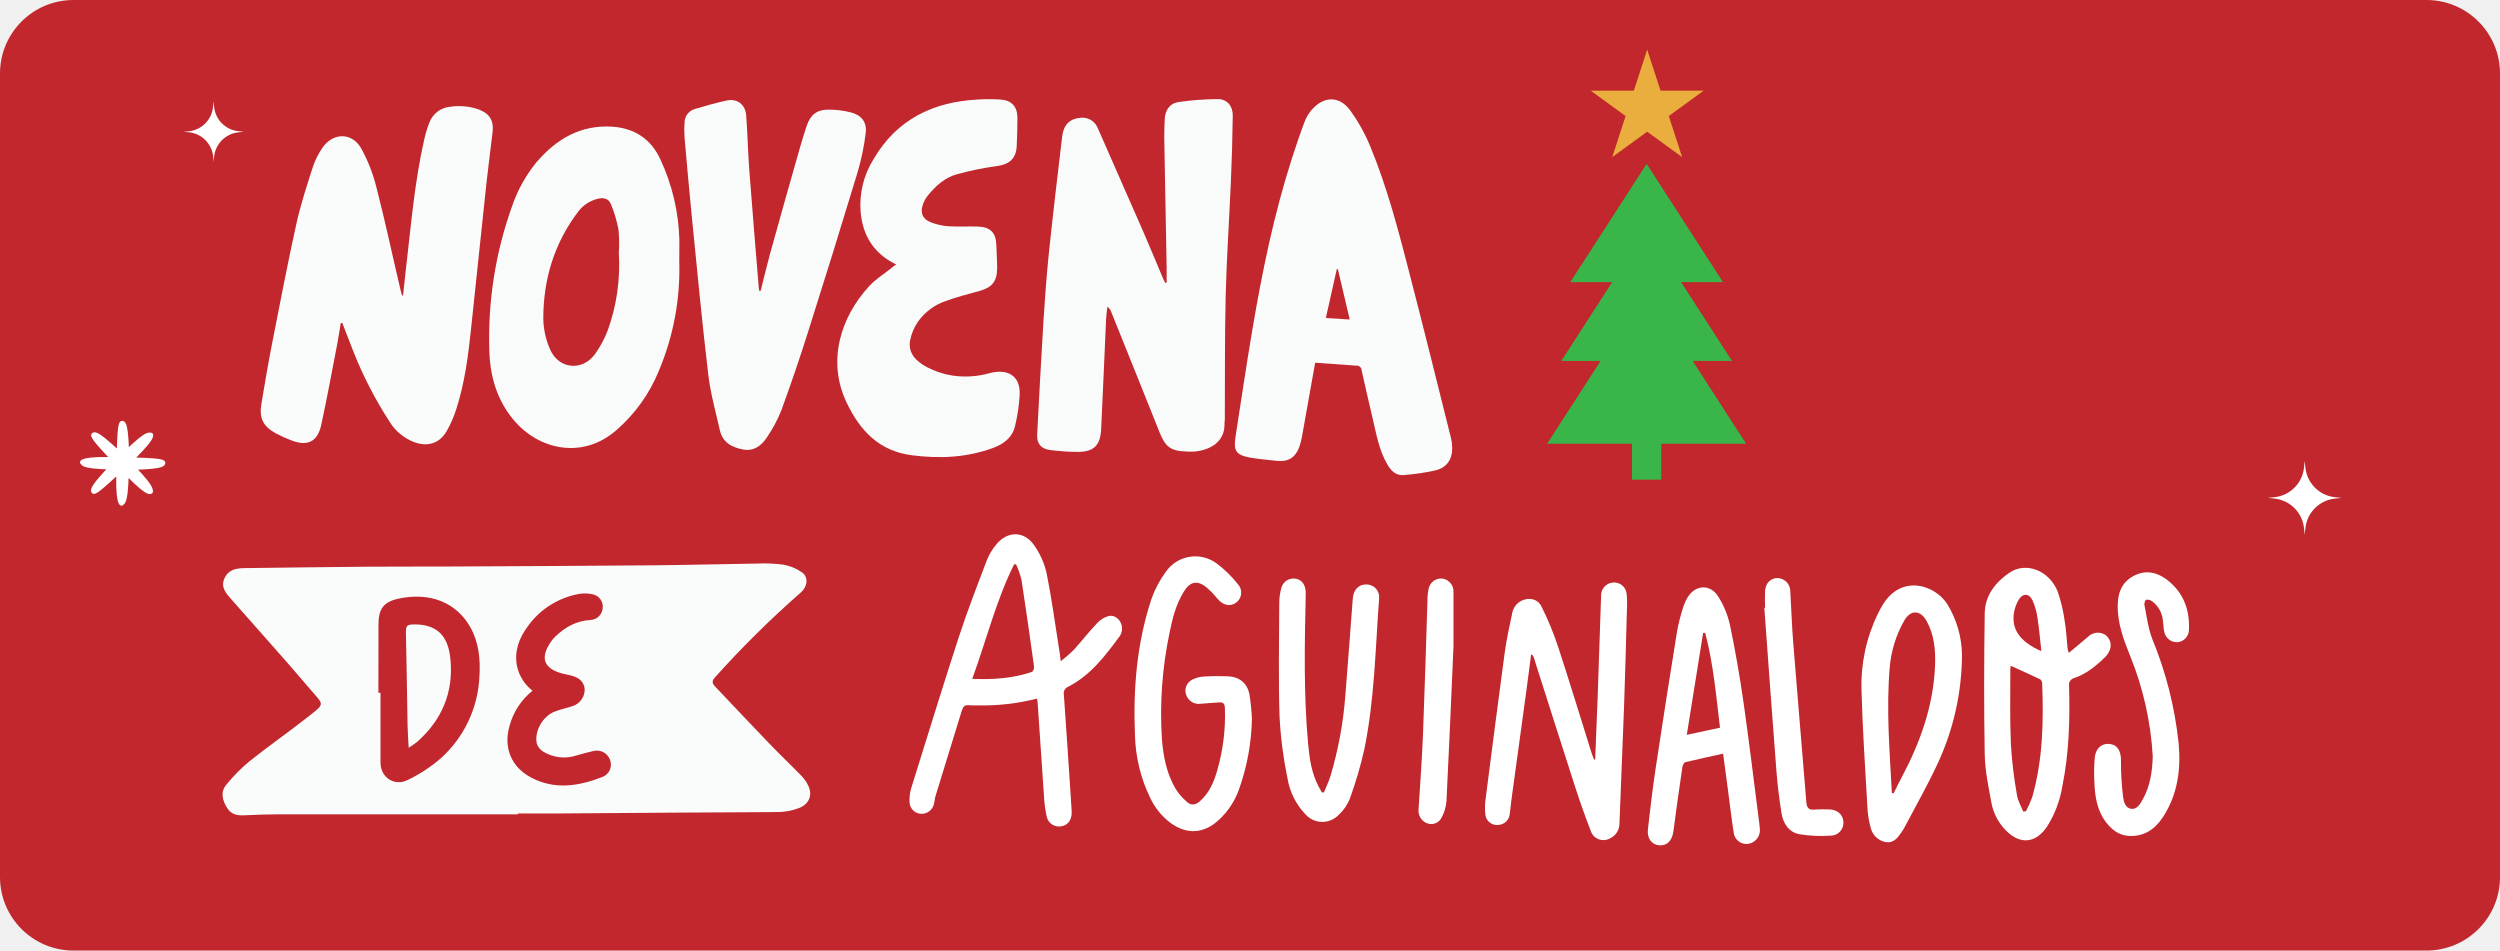
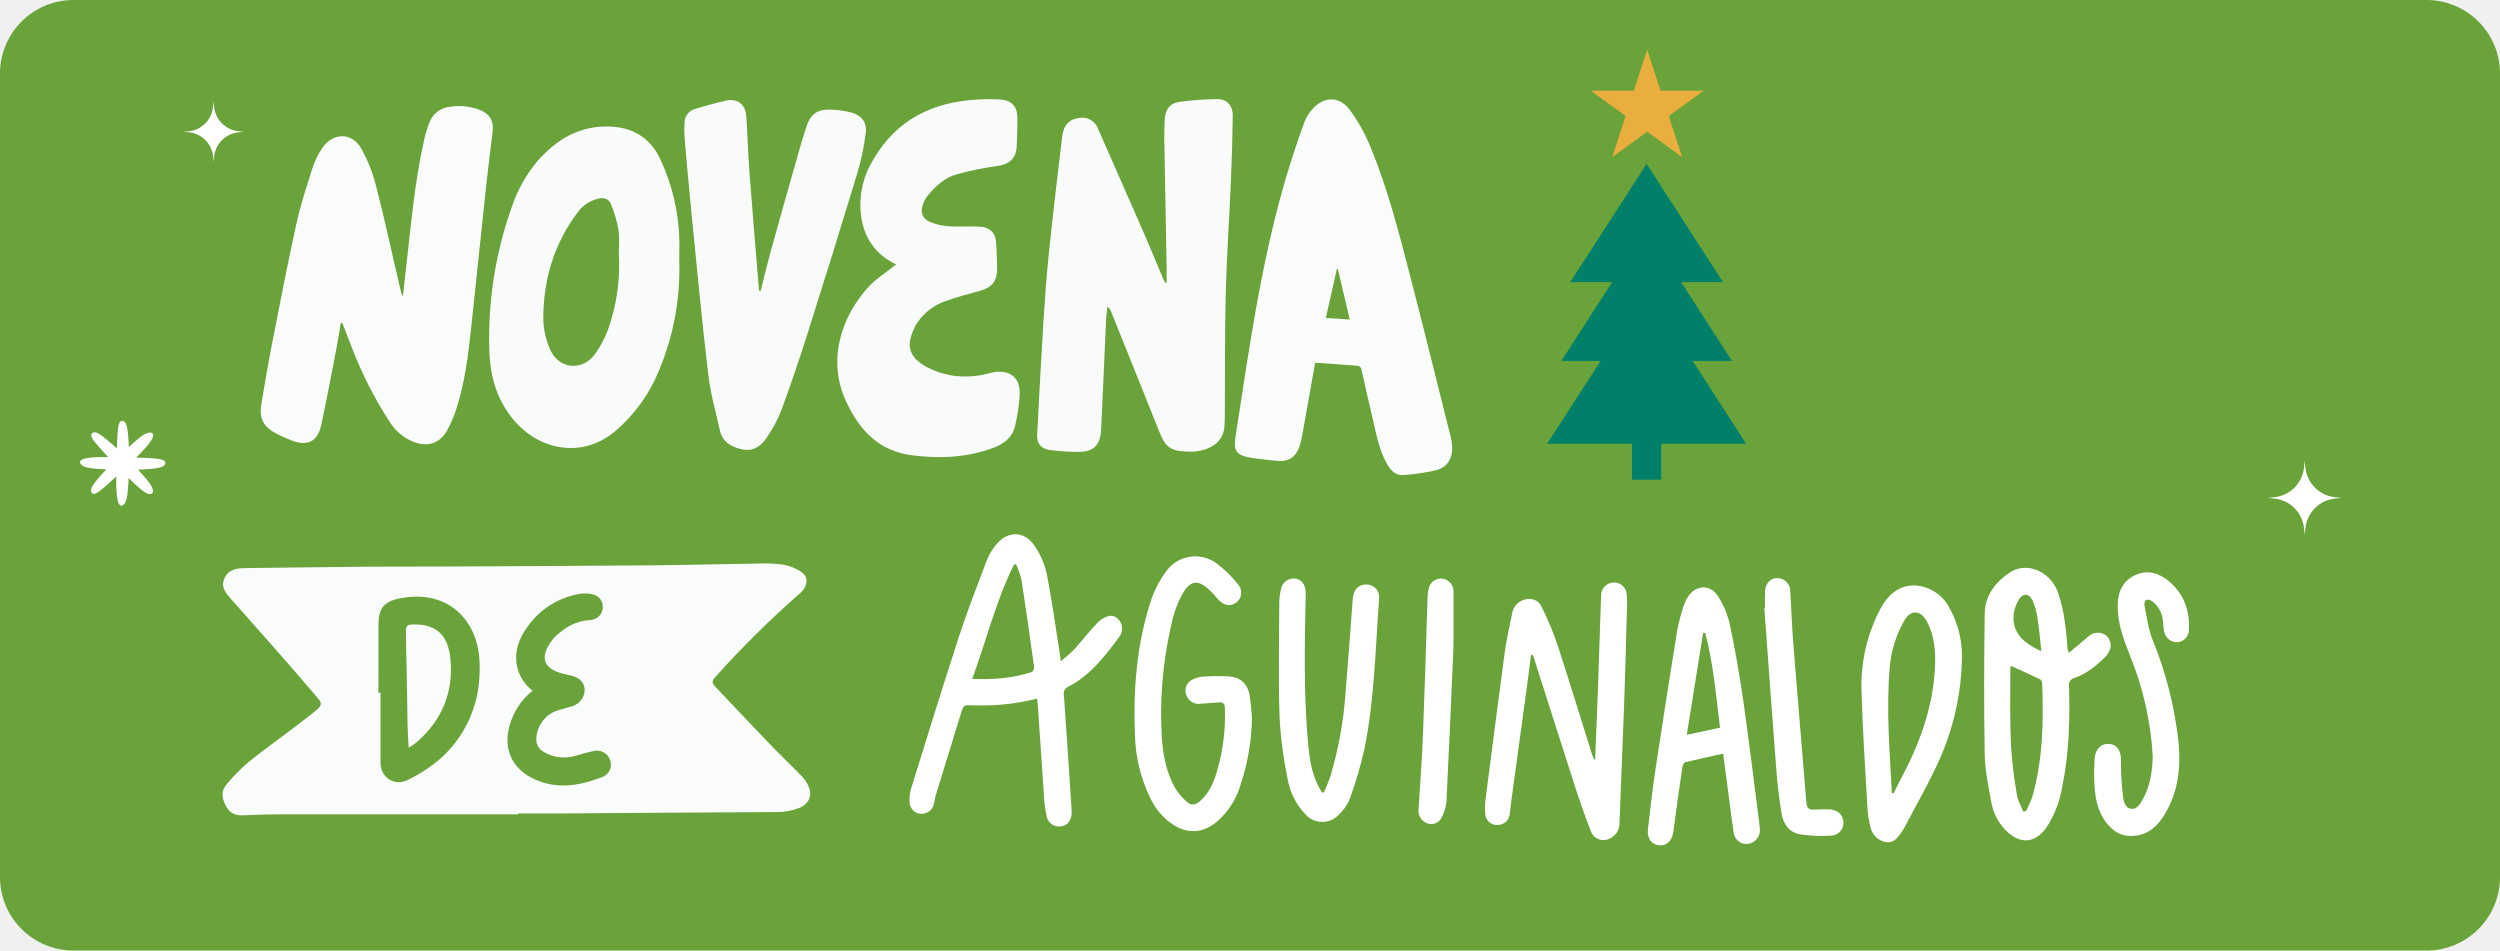
<svg xmlns="http://www.w3.org/2000/svg" viewBox="0 0 793.95 301.88">
  <defs>
-     <style>.cls-1{fill:#c1272d;}.cls-2{fill:#f9fbfb;}.cls-3{fill:#fafbfb;}.cls-4{fill:#fafcfc;}.cls-5,.cls-6{fill:#fff;}.cls-6{fill-rule:evenodd;}.cls-7{fill:#39b54a;}.cls-8{fill:#e9ae3d;}</style>
+     <style>.cls-1{fill:#6aa33a;}.cls-2{fill:#f9fbfb;}.cls-3{fill:#fafbfb;}.cls-4{fill:#fafcfc;}.cls-5,.cls-6{fill:#fff;}.cls-6{fill-rule:evenodd;}.cls-7{fill:#008069;}.cls-8{fill:#e9ae3d;}</style>
  </defs>
  <g id="Capa_2" data-name="Capa 2">
    <g id="Capa_1-2" data-name="Capa 1">
      <rect class="cls-1" width="793.95" height="301.88" rx="23.35" />
      <path class="cls-2" d="M370.5,89.77c0-1.63,0-3.25,0-4.88q-.37-20.67-.76-41.35c0-1.85.08-3.7.14-5.55.11-3,1.57-5.18,4.5-5.6a91.61,91.61,0,0,1,12.38-.92c2.9,0,4.78,2.15,4.74,5.22-.08,7-.29,13.91-.59,20.86-.51,12-1.35,24.09-1.65,36.14-.33,13.14-.2,26.3-.28,39.45,0,.45-.11.89-.1,1.34.15,5.89-4.51,8.42-9.49,8.92a20.67,20.67,0,0,1-2.49,0c-5.14-.15-6.8-1.44-8.69-6.2C363.14,124.46,358,111.74,352.88,99a3.54,3.54,0,0,0-1.2-1.6c-.13,1.27-.34,2.54-.4,3.82-.53,11.67-1,23.33-1.57,35-.25,5.31-2.4,7.38-7.71,7.29-2.8,0-5.61-.25-8.39-.57-2.94-.34-4.38-2-4.23-4.9q.92-18.06,2-36.11c.46-7.26,1-14.52,1.74-21.75,1.29-12.31,2.74-24.6,4.21-36.89.44-3.7,2.46-5.6,5.73-5.87a5.22,5.22,0,0,1,5.55,3.22Q355.85,57,363,73.39c2.22,5.09,4.32,10.23,6.49,15.34a10.42,10.42,0,0,0,.61,1.14Z" />
      <path class="cls-3" d="M128,93.86c.26-2.44.5-4.89.79-7.34,1.67-14.12,2.78-28.33,5.94-42.25A38,38,0,0,1,136.33,39,7.78,7.78,0,0,1,143,33.9a18.77,18.77,0,0,1,8.88.81c3.44,1.22,5,3.44,4.56,7.18-.61,5.39-1.36,10.77-1.94,16.16q-2.5,23.22-4.91,46.45c-.89,8.52-2,17-4.61,25.2a36,36,0,0,1-3.1,7.18c-2.31,4-6.11,5.12-10.4,3.51a15.69,15.69,0,0,1-7.7-6.37,126.43,126.43,0,0,1-11.71-22.79c-1.13-2.88-2.24-5.77-3.36-8.66l-.49,0c-.37,2.21-.68,4.44-1.11,6.64-1.66,8.59-3.23,17.19-5.09,25.73-1.18,5.41-4.42,6.92-9.58,4.88a42.85,42.85,0,0,1-4.88-2.21c-4-2.23-5.31-4.8-4.55-9.34,1.07-6.42,2.16-12.84,3.41-19.23,2.46-12.58,4.89-25.18,7.64-37.69,1.31-6,3.21-11.83,5.08-17.67a24.89,24.89,0,0,1,3.31-6.84c3.43-4.83,9.38-4.81,12.28.32a51.61,51.61,0,0,1,4.88,12.59c2.74,10.63,5,21.37,7.53,32.06.15.67.35,1.34.53,2Z" />
      <path class="cls-4" d="M417.67,115.19c-1.41,8-2.76,15.61-4.15,23.26a20.17,20.17,0,0,1-.89,3.52c-1.29,3.41-3.54,4.77-7.16,4.38-2.79-.3-5.59-.55-8.35-1-4.57-.83-5.45-2.13-4.74-6.67,1.74-11.22,3.4-22.45,5.29-33.65,3.13-18.51,6.87-36.88,12.64-54.79,1.25-3.88,2.55-7.75,4-11.57a12.71,12.71,0,0,1,2.24-3.76c3.76-4.39,8.76-4.56,12.19.08a55.22,55.22,0,0,1,6.48,11.64c5.45,13.18,9,27,12.55,40.77,4.47,17.22,8.72,34.5,13.05,51.77a14.68,14.68,0,0,1,.35,2.65c.21,3.86-1.59,6.69-5.33,7.57a73.07,73.07,0,0,1-10,1.48c-2.63.25-4.16-1.44-5.38-3.6-2.43-4.3-3.31-9.08-4.4-13.8-1.22-5.28-2.48-10.56-3.63-15.85a1.56,1.56,0,0,0-1.74-1.5C426.47,115.85,422.28,115.51,417.67,115.19ZM421.06,101l7.59.47c-1.3-5.51-2.54-10.77-3.77-16h-.34C423.4,90.5,422.27,95.58,421.06,101Z" />
      <path class="cls-2" d="M284.61,84c-7.29-3.56-10.64-9.32-11.3-16.76a27.42,27.42,0,0,1,4.08-16.64c7.42-12.74,18.94-18.23,33.16-19a61.76,61.76,0,0,1,7.07,0c3.61.2,5.47,2.19,5.49,5.81,0,3-.07,6-.22,9-.19,4-2.38,5.8-6.28,6.33a93,93,0,0,0-12.69,2.6c-3.78,1-6.7,3.65-9.18,6.65a9.84,9.84,0,0,0-1.66,3c-.91,2.58-.08,4.61,2.48,5.59a19.38,19.38,0,0,0,5.55,1.27c3.12.21,6.25,0,9.38.1,4,.09,5.83,1.94,5.93,5.9.07,2.43.25,4.85.25,7.27,0,4.24-1.57,6.16-5.62,7.29-3.63,1-7.3,1.92-10.81,3.23a17.69,17.69,0,0,0-8.75,6.59,15.63,15.63,0,0,0-2.5,6.08c-.62,4.1,2.23,6.58,5.35,8.27a26.32,26.32,0,0,0,8.12,2.69,28.38,28.38,0,0,0,11.92-.79c5.31-1.38,9.64.58,9.46,6.69a54.82,54.82,0,0,1-1.45,10c-.79,3.61-3.38,5.68-6.77,7-8.46,3.17-17.12,3.55-26,2.42-10.46-1.33-16.51-7.86-20.75-16.73-6.28-13.13-1.94-27.08,7.13-36.95,2-2.18,4.6-3.8,6.94-5.66C283.35,84.83,283.83,84.54,284.61,84Z" />
      <path class="cls-2" d="M215.72,82.94a82.79,82.79,0,0,1-6.53,34.93,49.69,49.69,0,0,1-13.36,18.67c-10.74,9.47-24.69,6.36-32.65-3.1-5.48-6.49-7.64-14.25-7.79-22.55a124,124,0,0,1,7.2-45.31,45.15,45.15,0,0,1,7.74-14c6.3-7.38,14-12,24.13-11.35,7.16.49,12.34,4,15.3,10.46a64.35,64.35,0,0,1,6,25.76C215.76,78.34,215.72,80.26,215.72,82.94Zm-19.2-2.71a43.93,43.93,0,0,0-.09-7.26A40.45,40.45,0,0,0,194,64.8c-.7-1.76-2.41-2.16-4.23-1.65a11,11,0,0,0-6,3.87c-7.75,10.11-11.24,21.68-11.23,34.27a25.29,25.29,0,0,0,2.13,9.62c2.75,6.43,10.42,7.09,14.42,1.37a33.59,33.59,0,0,0,4-7.59A61.41,61.41,0,0,0,196.52,80.23Z" />
      <path class="cls-2" d="M241.57,92.36c1-3.94,1.93-7.91,3-11.83q4.63-16.68,9.39-33.34c.67-2.4,1.42-4.77,2.2-7.14,1.18-3.56,3.19-5.22,6.9-5.24a29.39,29.39,0,0,1,7.17.88c3.33.86,5.13,3.12,4.71,6.49a76.4,76.4,0,0,1-2.64,12.7q-7.71,25.47-15.77,50.83-3.93,12.41-8.41,24.64a43.36,43.36,0,0,1-4.58,8.57c-1.67,2.54-4.09,4.44-7.39,3.86-3.54-.62-6.64-2.17-7.53-6.11-1.33-5.91-3-11.8-3.7-17.79-2-16.85-3.58-33.76-5.27-50.65-.82-8.19-1.54-16.39-2.25-24.59a30.51,30.51,0,0,1,0-4.78,4.5,4.5,0,0,1,3.31-4.26c3.3-1,6.63-1.91,10-2.67s6,1.22,6.27,4.74c.45,5.85.55,11.73,1,17.59.92,12.41,2,24.8,3,37.21,0,.29.08.57.12.86Z" />
      <path class="cls-3" d="M164.48,258.61q-38,0-76.08,0c-3.64,0-7.28.14-10.91.32-2.26.11-4.15-.33-5.42-2.43-1.48-2.43-2.12-5-.18-7.31a53.5,53.5,0,0,1,7.37-7.45c5.88-4.7,12.08-9,18-13.66,6.2-4.86,5.74-3.91,1.16-9.3-8.17-9.64-16.68-19-25-28.5-1.66-1.89-3.42-3.82-2.13-6.63s3.77-3.19,6.43-3.23c13-.16,26.05-.34,39.08-.45,8.74-.08,17.49,0,26.24-.06,21.53-.1,43.05-.19,64.57-.38,10.86-.09,21.71-.4,32.57-.55a49.28,49.28,0,0,1,8.6.34,14.91,14.91,0,0,1,5.88,2.43c2.2,1.54,1.8,4.55-.36,6.44a314.61,314.61,0,0,0-27.35,27.06c-1,1.12-.69,1.89.15,2.77,5.75,6.06,11.47,12.15,17.27,18.17,3.36,3.5,6.89,6.84,10.27,10.32a11.45,11.45,0,0,1,2.12,3.16c1.36,3,.09,5.73-3,6.95a19.48,19.48,0,0,1-7.27,1.28c-22.67.09-45.34.28-68,.43-4.66,0-9.32,0-14,0ZM120.17,220h.67c0,7.4,0,14.8,0,22.2,0,4.69,4.43,7.65,8.65,5.5A47.45,47.45,0,0,0,140,240.81a37.13,37.13,0,0,0,12.26-26c.33-5.41-.18-10.79-2.88-15.59-4.45-7.92-12.84-11.2-22.61-9.14-4.91,1-6.6,3.24-6.57,8.32C120.2,205.62,120.17,212.83,120.17,220Zm49-.68a21.42,21.42,0,0,0-7.37,11.26c-2,7,.71,13.09,6.81,16.32,7.67,4.05,15.21,2.75,22.75-.16a4.19,4.19,0,0,0,2.38-5.4,4.44,4.44,0,0,0-5.21-2.85c-1.87.41-3.71.94-5.55,1.46a12.62,12.62,0,0,1-10.5-1.27,4.68,4.68,0,0,1-2-2.52c-.85-3.95,1.91-8.75,5.72-10.19,1.79-.68,3.66-1.1,5.49-1.67a5.58,5.58,0,0,0,4-5.23c-.07-2.26-1.53-3.83-4.23-4.51-.87-.21-1.75-.37-2.61-.59-6.67-1.67-7.42-5.51-3.4-10.82a8.54,8.54,0,0,1,.91-1c3.12-3,6.68-5,11.15-5.25a4.08,4.08,0,0,0,3.9-3.8,4,4,0,0,0-3.21-4.37,11,11,0,0,0-4.16-.13A25.46,25.46,0,0,0,167.55,199c-2.72,3.68-4.28,7.84-3.36,12.57A13.44,13.44,0,0,0,169.14,219.36Z" />
      <path class="cls-3" d="M129.79,237.47c-.13-2.61-.31-4.76-.35-6.91-.18-10-.29-20-.54-30.06,0-1.74.54-2.14,2.15-2.19,7.4-.19,11.29,3.24,12,11.06,1,10.55-2.7,19.28-10.6,26.26A30.12,30.12,0,0,1,129.79,237.47Z" />
      <path class="cls-5" d="M336.87,210a50.14,50.14,0,0,0,4.14-3.61c2.48-2.74,4.75-5.69,7.3-8.37a7.86,7.86,0,0,1,3.87-2.41c2.56-.46,4.65,2.32,4.05,4.94a3.76,3.76,0,0,1-.57,1.42c-4.61,6.22-9.25,12.43-16.36,16.09a2.31,2.31,0,0,0-1.43,2.68q1.25,17.77,2.39,35.54c0,.58.09,1.15.09,1.72,0,2.4-1.16,4-3.16,4.39a4,4,0,0,1-4.75-2.92,41.13,41.13,0,0,1-.93-7.19c-.69-9.8-1.31-19.61-2-29.42a10.23,10.23,0,0,0-.19-1,69.38,69.38,0,0,1-18.65,2.16c-.57,0-1.15,0-1.72,0-2.89-.18-2.92-.19-3.81,2.67q-4,13-8,26c-.24.79-.3,1.63-.5,2.43a4,4,0,0,1-4.09,3.33,3.8,3.8,0,0,1-3.68-3.53,12.88,12.88,0,0,1,.54-4.69c5-16,9.92-32.07,15.12-48,2.67-8.18,5.79-16.22,8.85-24.27a18.84,18.84,0,0,1,2.91-4.92c3.52-4.45,8.89-4.55,12.11.09a25,25,0,0,1,4,9c1.63,8.06,2.69,16.23,4,24.36C336.56,207.33,336.67,208.33,336.87,210Zm-28.09,5.6c6.74.26,12.93-.16,18.92-2.21.39-.13.78-1.12.7-1.65-1.28-9.22-2.58-18.43-4-27.62a27.33,27.33,0,0,0-1.71-4.89l-.64,0C316.33,190.74,313.27,203.25,308.78,215.55Z" />
      <path class="cls-5" d="M506.6,241.12c.27-6.7.56-13.39.8-20.09q.56-15.89,1.07-31.77a4.12,4.12,0,0,1,3.81-4.27,4,4,0,0,1,4.3,3.55,32.79,32.79,0,0,1,.08,5.52c-.28,10.28-.54,20.55-.91,30.83-.43,12.12-1,24.24-1.43,36.36a5.25,5.25,0,0,1-3.12,5.06,4.24,4.24,0,0,1-6.06-2.58q-2.67-6.87-4.93-13.89c-4.43-13.72-8.78-27.48-13.17-41.21a1.26,1.26,0,0,0-.78-.8c-.48,3.69-.95,7.38-1.45,11.07Q482.43,236.45,480,254c-.2,1.46-.31,2.92-.52,4.37a3.83,3.83,0,0,1-3.59,3.61,3.72,3.72,0,0,1-4.16-3.15,20.63,20.63,0,0,1,.12-5.49c2-15.45,3.95-30.89,6.05-46.32.55-4,1.45-8,2.29-12a5.56,5.56,0,0,1,3-4.24c2.36-1.12,5.1-.67,6.33,1.8a95.41,95.41,0,0,1,5.26,12.68c3.72,11.34,7.18,22.76,10.76,34.15.2.64.48,1.25.73,1.88Z" />
      <path class="cls-5" d="M657,207.35c2.26-1.89,4.25-3.5,6.18-5.18a4.43,4.43,0,0,1,5.46-.54,4.15,4.15,0,0,1,1.06,5.49,6,6,0,0,1-1,1.41c-2.88,2.83-6,5.44-9.86,6.77a2.25,2.25,0,0,0-1.75,2.65c.3,10.68,0,21.33-2.15,31.84a34,34,0,0,1-4.89,12.8c-3.6,5.27-8.54,5.71-13,1.16a16.81,16.81,0,0,1-4.63-8.89c-.92-5-2-10.08-2.11-15.14-.27-15-.22-30,0-45,.08-5.62,3.47-9.88,7.87-12.85,5.32-3.6,12.67-.63,15.3,6a48.63,48.63,0,0,1,2.24,9.46c.48,2.76.59,5.58.88,8.37C656.59,206,656.72,206.38,657,207.35Zm-14.43,50.38.83-.1a33.67,33.67,0,0,0,2-4.49c3.38-11.86,3.62-24,3.15-36.21a1.62,1.62,0,0,0-.66-1.21c-3.07-1.47-6.19-2.86-9.34-4.29a8.06,8.06,0,0,0-.11,1.08c0,8-.16,16,.18,23.91a140.31,140.31,0,0,0,1.9,15.91C640.75,254.19,641.82,255.93,642.53,257.73Zm5.72-51c-.42-3.76-.71-7.24-1.25-10.68a19.75,19.75,0,0,0-1.59-5.45c-1.07-2.24-3.15-2.24-4.36-.11a12.2,12.2,0,0,0-1.43,3.7C638.58,199.85,641.54,203.82,648.25,206.78Z" />
      <path class="cls-5" d="M397.59,228.22a70.76,70.76,0,0,1-4,22.16,24.06,24.06,0,0,1-6.5,10c-4.79,4.45-10.19,4.75-15.47.88a21.33,21.33,0,0,1-6.4-8,48.32,48.32,0,0,1-4.78-19.78c-.61-14.7.58-29.24,5.25-43.29a33.17,33.17,0,0,1,4.54-8.58,11.37,11.37,0,0,1,16.13-2.69,36.67,36.67,0,0,1,6.79,6.62,3.94,3.94,0,0,1-.68,5.92c-1.88,1.31-4.11.75-5.85-1.35a27.62,27.62,0,0,0-3.31-3.44c-3-2.53-5.35-2.07-7.39,1.28-2.48,4.05-3.62,8.57-4.52,13.15A124.39,124.39,0,0,0,369,234.63c.42,5.52,1.47,10.91,4.27,15.76a19.34,19.34,0,0,0,3.69,4.3c1.31,1.22,2.76.95,4.12-.24,3-2.66,4.48-6.17,5.52-9.89A62.65,62.65,0,0,0,389,224.87c-.06-1.47-.58-1.92-1.94-1.79-1.9.17-3.82.22-5.72.42a4.19,4.19,0,0,1-4.64-2.85,3.89,3.89,0,0,1,2-4.84,9.48,9.48,0,0,1,3.46-.94c2.55-.16,5.11-.19,7.66-.1,3.77.13,6.31,2.16,7,5.85A73.51,73.51,0,0,1,397.59,228.22Z" />
      <path class="cls-5" d="M547.22,239.35c-4.17.92-8.08,1.75-12,2.7-.41.1-.83.93-.91,1.47-1,6.82-2,13.64-2.87,20.47-.38,2.94-2,4.66-4.44,4.47s-4-2.17-3.65-5.12c.72-6.41,1.47-12.81,2.43-19.19q3.31-22,6.86-43.88a58.24,58.24,0,0,1,1.79-7.05,15.53,15.53,0,0,1,1.42-3.33c2.38-4.17,7.25-4.56,9.78-.5a28.45,28.45,0,0,1,3.74,8.94c1.7,8.1,3.12,16.28,4.3,24.48,1.78,12.39,3.26,24.81,4.86,37.22.13,1,.27,2,.35,3a4.39,4.39,0,0,1-3.54,4.94,4.05,4.05,0,0,1-4.76-3.66c-.73-4.47-1.21-9-1.82-13.47C548.3,247.17,547.79,243.46,547.22,239.35ZM541.54,201h-.66c-1.71,10.66-3.42,21.32-5.19,32.37l10.55-2.27C545,220.92,544.14,210.84,541.54,201Z" />
      <path class="cls-5" d="M623.09,208a82.8,82.8,0,0,1-7.75,34.54c-3.23,6.93-7,13.6-10.6,20.38-.27.5-.6,1-.92,1.46-1.18,1.73-2.49,3.45-4.88,3.06a6,6,0,0,1-4.82-4.45,30.24,30.24,0,0,1-1.09-7c-.7-12.23-1.52-24.47-1.85-36.72A51.78,51.78,0,0,1,596.34,195c.47-1,1-1.93,1.55-2.86,5.87-9.78,16.42-6.51,20.44-.42A31.6,31.6,0,0,1,623.09,208Zm-22.27,43.81.52.17c.85-1.68,1.65-3.38,2.54-5,6-11.28,10.23-23.06,10.67-36,.16-4.8-.35-9.45-2.67-13.72-2-3.6-5.14-3.67-7.11-.2a36.07,36.07,0,0,0-4.63,14.87C599,225.24,600.11,238.54,600.82,251.84Z" />
      <path class="cls-5" d="M420.43,251.69c.71-1.74,1.55-3.45,2.1-5.24a121,121,0,0,0,4.75-25.93c.84-10.11,1.55-20.23,2.33-30.35.22-2.92,1.86-4.61,4.37-4.56a4,4,0,0,1,4,4.41c-1.18,16-1.45,32-4.66,47.78a127.94,127.94,0,0,1-4.67,15.94,14,14,0,0,1-3.47,5,7.16,7.16,0,0,1-10.59-.12,21.65,21.65,0,0,1-5.69-11.32,130,130,0,0,1-2.54-19.7c-.39-12-.13-24.12-.09-36.18a17.79,17.79,0,0,1,.61-4.53,4,4,0,0,1,4.8-3.07c1.95.42,3,2.18,3,4.51-.35,16-.71,32.05.76,48,.42,4.64,1.11,9.27,3.34,13.48.32.61.67,1.2,1,1.8Z" />
      <path class="cls-5" d="M683.67,240.19a99.82,99.82,0,0,0-7.27-32.11c-2.08-5.16-4-10.38-3.85-16.09.08-4.27,1.73-7.63,5.7-9.41s7.59-.48,10.67,2.12c4.73,4,6.53,9.31,6.24,15.39a4,4,0,0,1-3.59,3.86,4.08,4.08,0,0,1-4.26-3.38c-.26-1.25-.28-2.54-.45-3.8a8.57,8.57,0,0,0-3.38-5.81,2.47,2.47,0,0,0-1.88-.49c-.33.08-.69,1.12-.58,1.64.75,3.66,1.19,7.48,2.54,10.92a119.55,119.55,0,0,1,8.34,33.12c.76,8.34-.36,16.35-5.09,23.49-2.55,3.85-6.13,6.17-10.94,5.81-3-.23-5.19-1.95-7-4.27-2.87-3.74-3.56-8.14-3.73-12.65a56.47,56.47,0,0,1,.12-8c.32-3,2.34-4.59,4.86-4.25s3.52,2.46,3.46,5.49a88,88,0,0,0,.66,11.23c.18,1.58.72,3.63,2.6,3.87s2.88-1.6,3.71-3.11C682.86,249.6,683.52,245.07,683.67,240.19Z" />
      <path class="cls-5" d="M560.56,193a51,51,0,0,1,0-5.53c.27-2.52,2-4,4.15-3.89a4.21,4.21,0,0,1,3.85,4.28c.33,5.42.5,10.85.93,16.26,1.35,16.92,2.8,33.84,4.18,50.76.13,1.66.78,2.39,2.5,2.24,1.52-.13,3.06-.08,4.6-.07,2.66,0,4.47,1.56,4.66,3.87a4.08,4.08,0,0,1-4,4.47,44.06,44.06,0,0,1-9.88-.44c-3.52-.64-5.28-3.47-5.81-6.86-.66-4.29-1.23-8.6-1.56-12.92-1.35-17.38-2.59-34.76-3.87-52.14Z" />
      <path class="cls-5" d="M461.6,205.22c-.77,17.48-1.42,33.36-2.23,49.24a13.25,13.25,0,0,1-1.73,5.53,3.68,3.68,0,0,1-4.74,1.34,4.26,4.26,0,0,1-2.4-4.21c.49-8,1.1-15.9,1.41-23.87.58-14.6,1-29.22,1.46-43.82a12,12,0,0,1,.34-2.46,4,4,0,0,1,4.54-3.2,4.12,4.12,0,0,1,3.35,4.28Z" />
      <path class="cls-6" d="M48.56,155.75c-.11-.86-.64-2.09-3.46-5.23l-1.28-1.38c1.38,0,2.64-.11,3.68-.2,3.92-.31,4.56-.87,4.84-1.4a.93.93,0,0,0-.47-1.39c-.66-.35-1.91-.56-5.84-.74l-2.77-.1c.76-.77,1.46-1.49,2.06-2.13,2.68-2.87,3.26-4.05,3.32-4.8s-.41-1.07-1.26-1-2.09.63-5.23,3.46c-.39.35-.8.74-1.24,1.15,0-1.25-.11-2.39-.19-3.34-.31-3.91-.87-4.56-1.4-4.84a.93.93,0,0,0-1.39.47c-.35.67-.56,1.92-.73,5.84,0,.7-.07,1.48-.09,2.31-1.09-1-2.11-1.93-3-2.65-3-2.55-3.84-2.61-4.42-2.43a.92.92,0,0,0-.64,1.31c.22.72.95,1.75,3.6,4.65l1.7,1.84c-1,0-2,0-2.81,0-3.93.13-5.17.55-5.75,1s-.47,1,.21,1.58,1.93,1,6.14,1.25c.5,0,1.05.05,1.62.06-.91,1-1.72,1.88-2.37,2.65-2.55,3-2.61,3.84-2.43,4.41a.92.92,0,0,0,1.31.65c.72-.22,1.75-1,4.65-3.61.59-.54,1.27-1.16,2-1.84,0,1.16,0,2.24,0,3.18.13,3.92.55,5.17,1,5.74s1.05.47,1.58-.21,1-1.92,1.25-6.14c0-.63.06-1.32.08-2.06.65.64,1.27,1.24,1.83,1.76,2.87,2.67,4,3.26,4.79,3.32S48.66,156.6,48.56,155.75Z" />
      <path class="cls-5" d="M731.93,146.4l.22,2.12a10.54,10.54,0,0,0,9.38,9.38l2.12.22-2.12.22a10.54,10.54,0,0,0-9.38,9.38l-.22,2.12-.22-2.12a10.54,10.54,0,0,0-9.38-9.38l-2.12-.22,2.12-.22a10.54,10.54,0,0,0,9.38-9.38Z" />
      <path class="cls-5" d="M67.84,32.22,67.65,34a8.64,8.64,0,0,1-7.7,7.7l-1.74.18L60,42a8.64,8.64,0,0,1,7.7,7.7l.19,1.75L68,49.73a8.65,8.65,0,0,1,7.7-7.7l1.74-.18-1.74-.18A8.65,8.65,0,0,1,68,34Z" />
      <polygon class="cls-7" points="554.54 140.93 537.56 114.62 550.03 114.62 533.88 89.59 547.18 89.59 522.94 52.04 498.69 89.59 512 89.59 495.84 114.62 508.32 114.62 491.33 140.93 518.3 140.93 518.3 152.34 527.57 152.34 527.57 140.93 554.54 140.93" />
      <polygon class="cls-8" points="523.11 15.76 527.35 28.79 541.06 28.79 529.97 36.85 534.21 49.89 523.11 41.83 512.02 49.89 516.26 36.85 505.17 28.79 518.88 28.79 523.11 15.76" />
    </g>
  </g>
</svg>
